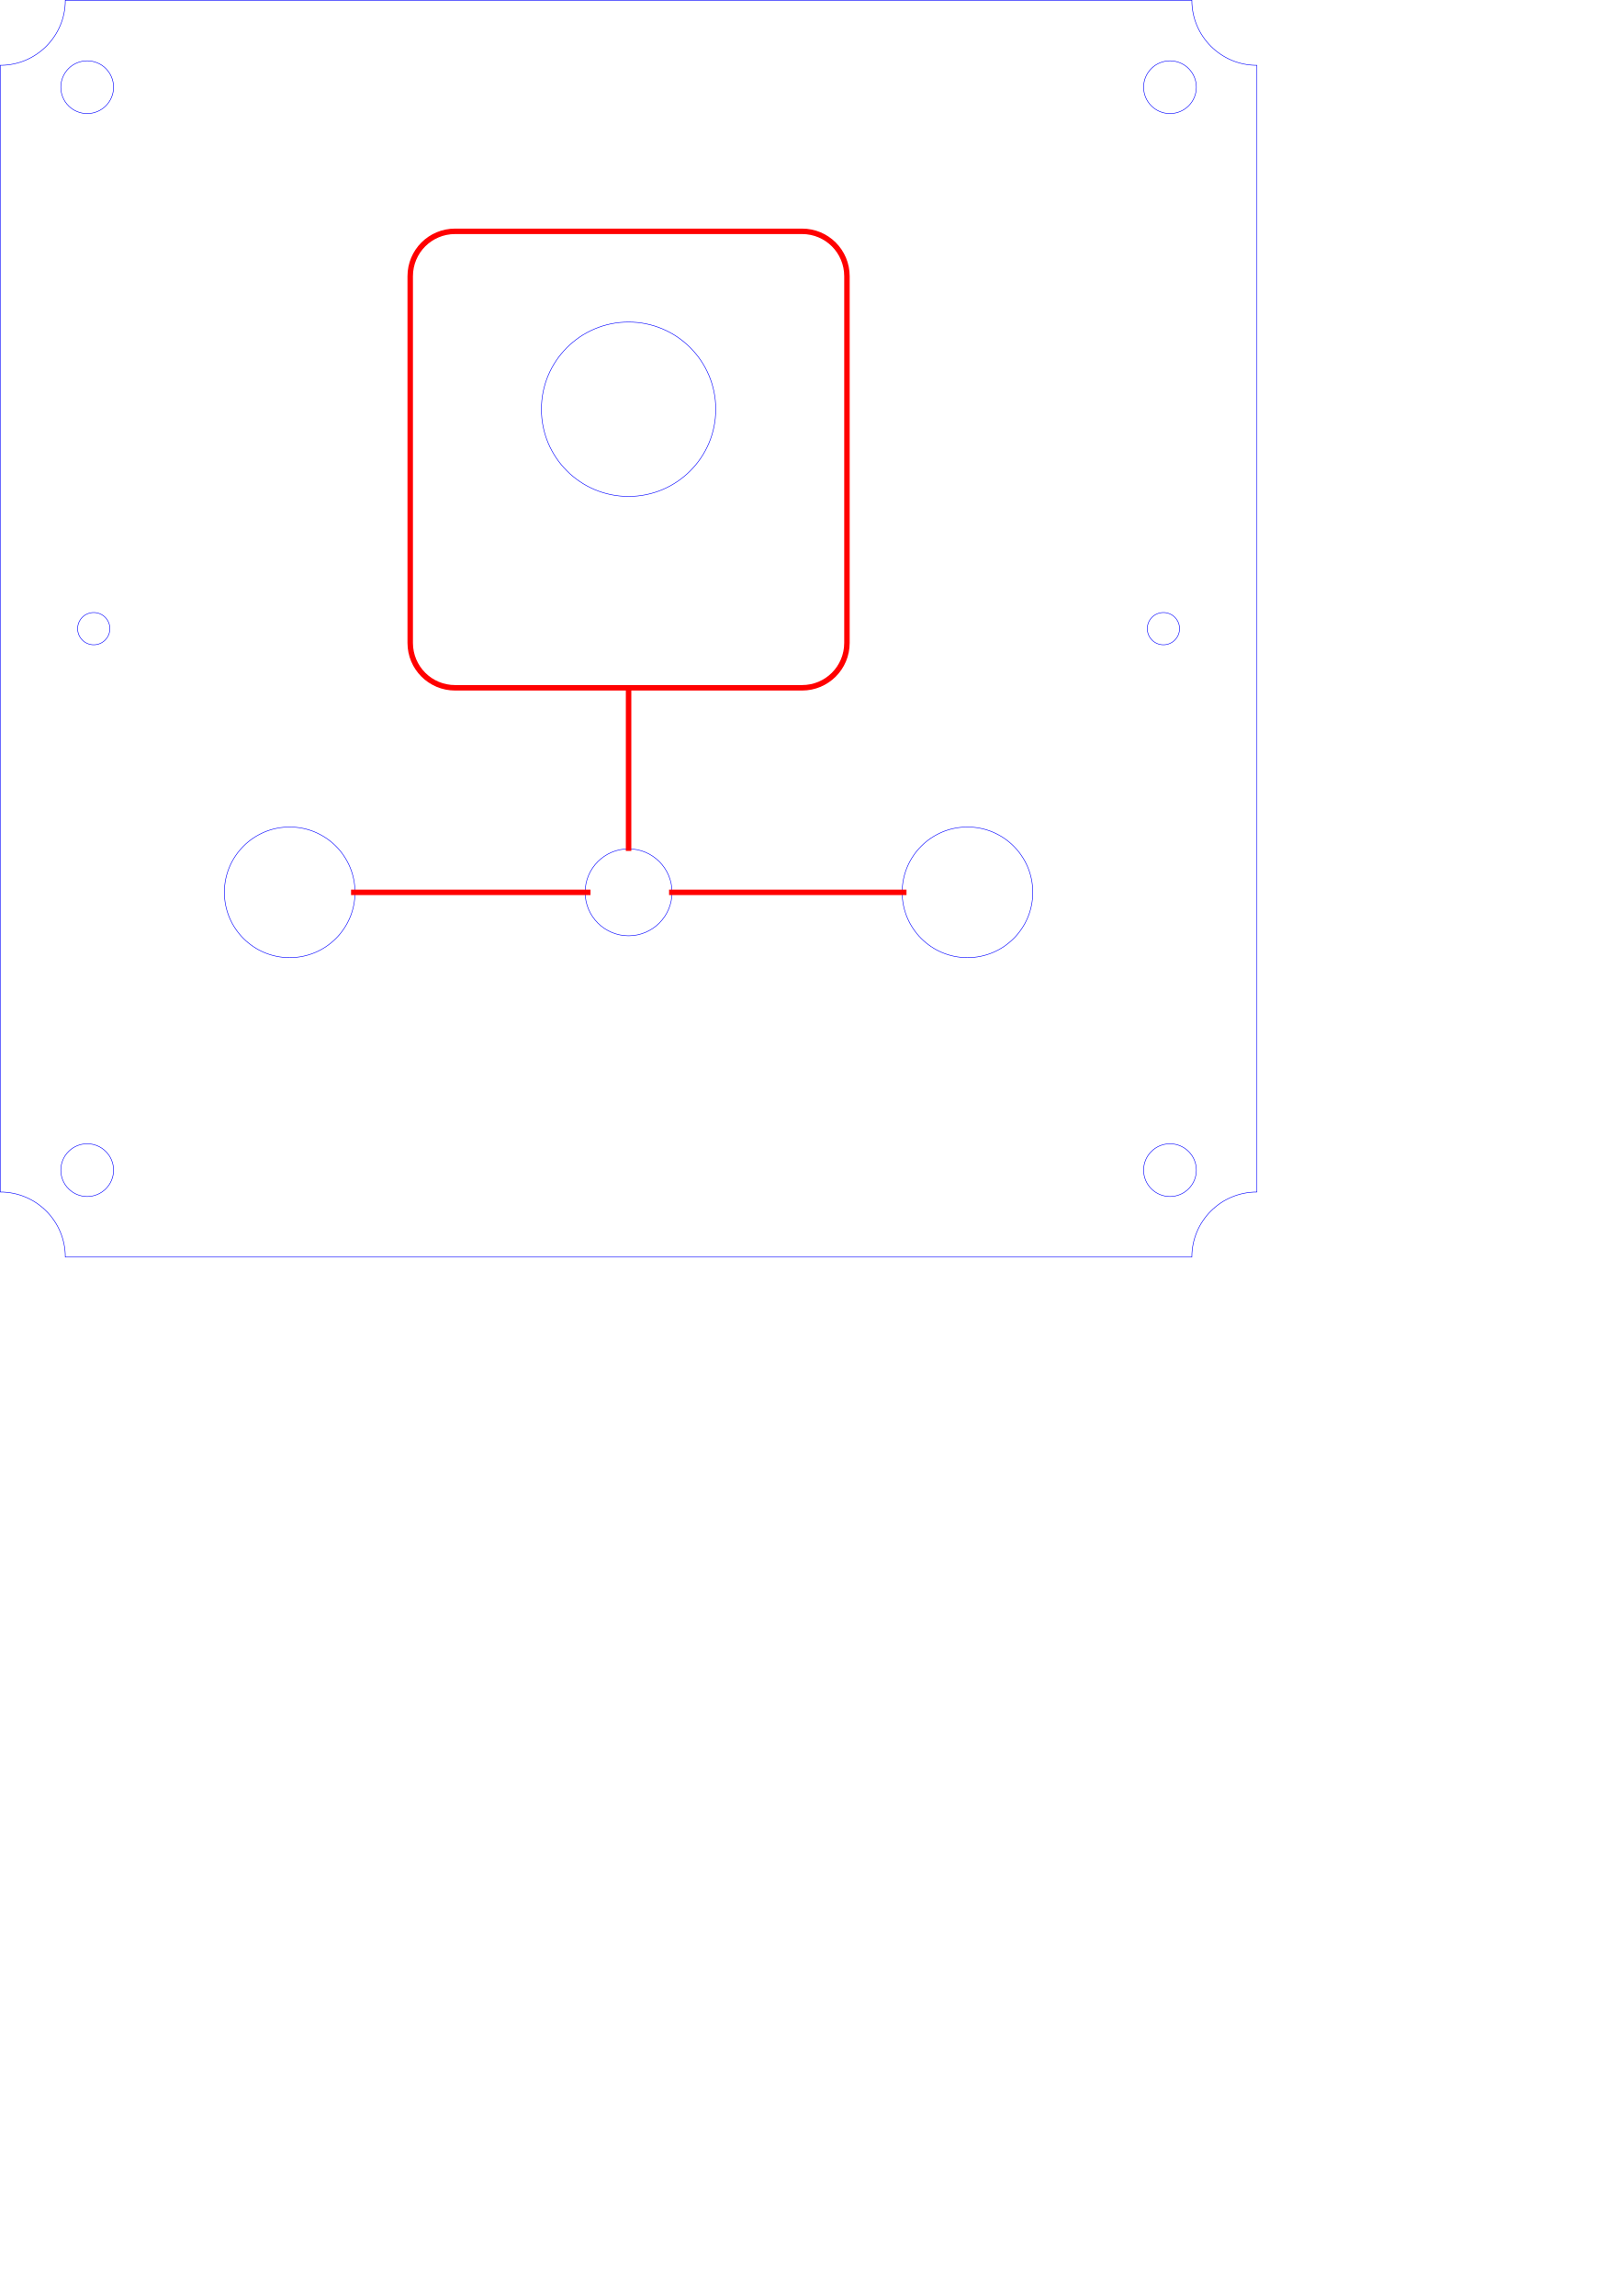
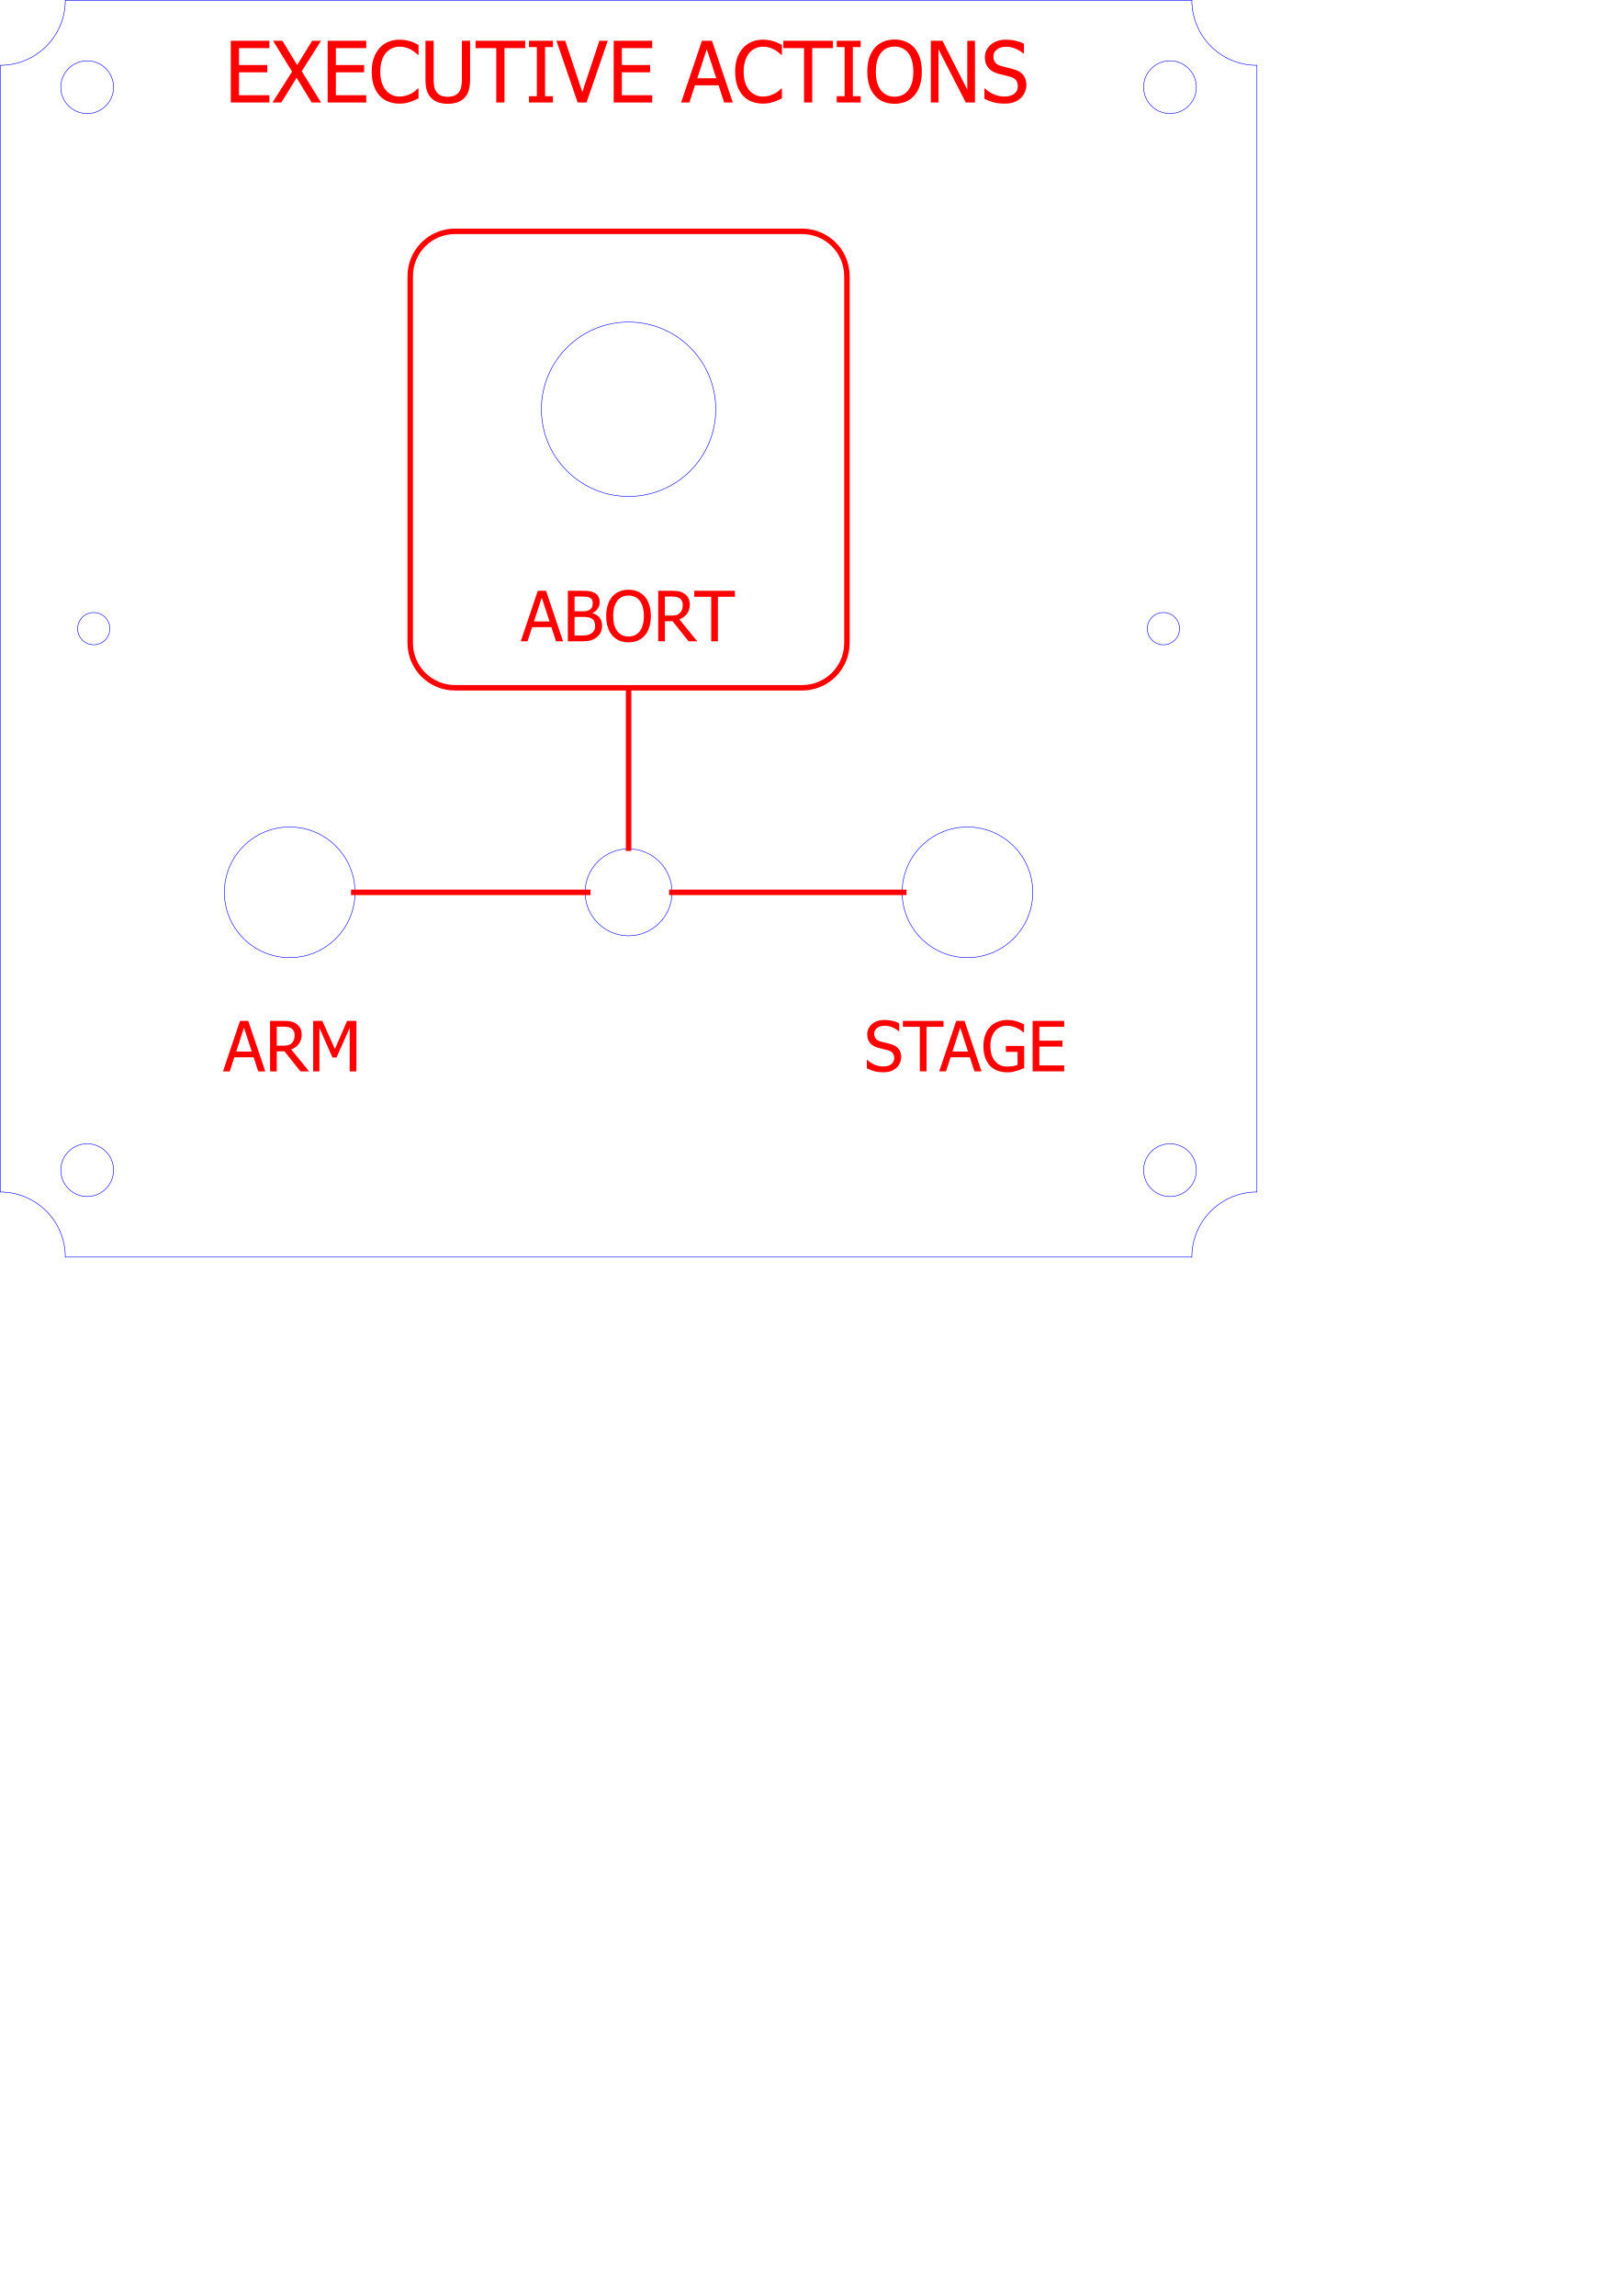
<svg xmlns="http://www.w3.org/2000/svg" width="148mm" height="210mm" viewBox="0 0 148 210" version="1.1" id="svg8">
  <defs id="defs2">
    <rect x="145.389" y="-153.356" width="47.89" height="16.272" id="rect975" />
    <rect x="145.389" y="-153.356" width="47.89" height="16.272" id="rect975-3" />
    <rect x="145.389" y="-153.356" width="47.89" height="16.272" id="rect988" />
    <rect x="145.389" y="-153.356" width="47.89" height="16.272" id="rect975-3-8" />
    <rect x="145.389" y="-153.356" width="47.89" height="16.272" id="rect1024" />
    <rect x="145.389" y="-153.356" width="47.89" height="16.272" id="rect975-2" />
    <rect x="145.389" y="-153.356" width="47.89" height="16.272" id="rect893" />
    <rect x="145.389" y="-153.356" width="47.89" height="16.272" id="rect975-3-4" />
    <rect x="145.389" y="-153.356" width="47.89" height="16.272" id="rect896" />
    <rect x="145.389" y="-153.356" width="47.89" height="16.272" id="rect975-3-8-8" />
    <rect x="145.389" y="-153.356" width="47.89" height="16.272" id="rect899" />
  </defs>
  <g id="layer1" transform="translate(0,351)">
    <g id="g1">
      <g id="g2" transform="translate(-146.8572,-4.865)" style="fill:none">
-         <circle style="display:inline;fill:none;fill-opacity:1;stroke:#0000ff;stroke-width:0.05;stroke-linejoin:miter;stroke-miterlimit:4;stroke-dasharray:none" id="path1776-4-3-1-7-4-6-8-5-7-2-4-8-9-0-7-2" cx="-154.833" cy="338.16" transform="scale(-1)" r="2.412" />
-         <circle style="display:inline;fill:none;fill-opacity:1;stroke:#0000ff;stroke-width:0.05;stroke-linejoin:miter;stroke-miterlimit:4;stroke-dasharray:none" id="path1776-4-3-1-7-4-6-8-5-7-2-4-8-9-0-7-2-2" cx="-253.882" cy="338.16" transform="scale(-1)" r="2.412" />
-         <circle style="display:inline;fill:none;fill-opacity:1;stroke:#0000ff;stroke-width:0.05;stroke-linejoin:miter;stroke-miterlimit:4;stroke-dasharray:none" id="path1776-4-3-1-7-4-6-8-5-7-2-4-8-9-0-7-2-7" cx="-154.833" cy="239.11" transform="scale(-1)" r="2.412" />
-         <circle style="display:inline;fill:none;fill-opacity:1;stroke:#0000ff;stroke-width:0.05;stroke-linejoin:miter;stroke-miterlimit:4;stroke-dasharray:none" id="path1776-4-3-1-7-4-6-8-5-7-2-4-8-9-0-7-2-0" cx="-253.882" cy="239.11" transform="scale(-1)" r="2.412" />
+         <path id="path1776-4-3-1-7-4-6-8-5-7-2-4-8-9-0-7-2" style="display:inline;stroke:#0000ff;stroke-width:0.05" transform="scale(-1)" d="m -152.42,338.16 a 2.412,2.412 0 0 1 -2.412,2.413 2.412,2.412 0 0 1 -2.413,-2.413 2.412,2.412 0 0 1 2.413,-2.413 2.412,2.412 0 0 1 2.412,2.413 z" />
+         <path id="path1776-4-3-1-7-4-6-8-5-7-2-4-8-9-0-7-2-2" style="display:inline;stroke:#0000ff;stroke-width:0.05" transform="scale(-1)" d="m -251.47,338.16 a 2.412,2.412 0 0 1 -2.412,2.413 2.412,2.412 0 0 1 -2.413,-2.413 2.412,2.412 0 0 1 2.413,-2.413 2.412,2.412 0 0 1 2.412,2.413 z" />
+         <path id="path1776-4-3-1-7-4-6-8-5-7-2-4-8-9-0-7-2-7" style="display:inline;stroke:#0000ff;stroke-width:0.05" transform="scale(-1)" d="m -152.42,239.11 a 2.412,2.412 0 0 1 -2.412,2.413 2.412,2.412 0 0 1 -2.413,-2.413 2.412,2.412 0 0 1 2.413,-2.413 2.412,2.412 0 0 1 2.412,2.413 z" />
+         <path id="path1776-4-3-1-7-4-6-8-5-7-2-4-8-9-0-7-2-0" style="display:inline;stroke:#0000ff;stroke-width:0.05" transform="scale(-1)" d="m -251.47,239.11 a 2.412,2.412 0 0 1 -2.413,2.413 2.412,2.412 0 0 1 -2.412,-2.413 2.412,2.412 0 0 1 2.412,-2.413 2.412,2.412 0 0 1 2.413,2.413 z" />
      </g>
-       <flowRoot xml:space="preserve" id="flowRoot1756" style="font-style:normal;font-variant:normal;font-weight:normal;font-stretch:normal;font-size:40px;line-height:1.25;font-family:Tahoma;-inkscape-font-specification:'Tahoma, Normal';font-variant-ligatures:normal;font-variant-caps:normal;font-variant-numeric:normal;font-feature-settings:normal;text-align:start;letter-spacing:0px;word-spacing:0px;writing-mode:lr-tb;text-anchor:start;fill:#000000;fill-opacity:1;stroke:none;stroke-width:0;stroke-miterlimit:4;stroke-dasharray:none" transform="matrix(0.2645833,0,0,0.2645833,-54.07225,-472.76)">
-         <flowRegion id="flowRegion1758" style="font-style:normal;font-variant:normal;font-weight:normal;font-stretch:normal;font-size:40px;font-family:Tahoma;-inkscape-font-specification:'Tahoma, Normal';font-variant-ligatures:normal;font-variant-caps:normal;font-variant-numeric:normal;font-feature-settings:normal;text-align:start;writing-mode:lr-tb;text-anchor:start;stroke-width:0;stroke-miterlimit:4;stroke-dasharray:none">
-           <rect id="rect1760" width="342" height="48" x="282" y="459.134" style="font-style:normal;font-variant:normal;font-weight:normal;font-stretch:normal;font-size:40px;font-family:Tahoma;-inkscape-font-specification:'Tahoma, Normal';font-variant-ligatures:normal;font-variant-caps:normal;font-variant-numeric:normal;font-feature-settings:normal;text-align:start;writing-mode:lr-tb;text-anchor:start;stroke-width:0;stroke-miterlimit:4;stroke-dasharray:none" />
-         </flowRegion>
-         <flowPara id="flowPara1762" style="font-style:normal;font-variant:normal;font-weight:normal;font-stretch:normal;font-size:29.333px;font-family:Tahoma;-inkscape-font-specification:'Tahoma, Normal';font-variant-ligatures:normal;font-variant-caps:normal;font-variant-numeric:normal;font-feature-settings:normal;text-align:start;writing-mode:lr-tb;text-anchor:start;fill:#ff0000;stroke-width:0;stroke-miterlimit:4;stroke-dasharray:none">EXECUTIVE ACTIONS</flowPara>
-       </flowRoot>
-       <circle style="display:inline;fill:none;fill-opacity:1;stroke:#0000ff;stroke-width:0.05;stroke-linejoin:miter;stroke-miterlimit:4;stroke-dasharray:none" id="path903-0-7" cx="26.5" cy="-269.385" r="5.975" />
-       <circle style="display:inline;fill:none;fill-opacity:1;stroke:#0000ff;stroke-width:0.05;stroke-linejoin:miter;stroke-miterlimit:4;stroke-dasharray:none" id="path903-0-7-1" cx="88.5" cy="-269.385" r="5.975" />
-       <circle style="display:inline;fill:none;fill-opacity:1;stroke:#0000ff;stroke-width:0.05;stroke-linejoin:miter;stroke-miterlimit:4;stroke-dasharray:none" id="path903-0-7-7" cx="57.5" cy="-269.385" r="3.975" />
-       <circle style="display:inline;fill:none;fill-opacity:1;stroke:#0000ff;stroke-width:0.05;stroke-linejoin:miter;stroke-miterlimit:4;stroke-dasharray:none" id="path903-0-7-1-0" cx="57.5" cy="-313.569" r="7.975" />
+       <path style="font-size:29.333px;line-height:1.25;font-family:Tahoma;-inkscape-font-specification:'Tahoma, Normal';letter-spacing:0px;word-spacing:0px;fill:#ff0000;stroke-width:0" d="m 284.163,495.628 v -21.327 h 13.335 v 2.521 h -10.499 v 5.844 h 9.783 v 2.521 h -9.783 v 7.921 h 10.499 v 2.521 z m 31.21,0 h -3.251 l -5.199,-8.536 -5.285,8.536 h -3.065 l 6.775,-10.671 -6.574,-10.656 h 3.237 l 5.099,8.379 5.171,-8.379 h 3.079 l -6.674,10.513 z m 2.277,0 v -21.327 h 13.335 v 2.521 h -10.499 v 5.844 h 9.783 v 2.521 h -9.783 v 7.921 h 10.499 v 2.521 z m 24.793,0.387 q -2.091,0 -3.853,-0.702 -1.747,-0.702 -3.022,-2.091 -1.275,-1.389 -1.977,-3.466 -0.702,-2.077 -0.702,-4.77 0,-2.678 0.673,-4.669 0.688,-1.991 1.991,-3.466 1.275,-1.432 3.022,-2.177 1.747,-0.759 3.91,-0.759 1.074,0 2.005,0.158 0.945,0.158 1.747,0.401 0.688,0.215 1.404,0.544 0.73,0.315 1.432,0.702 v 3.423 h -0.229 q -0.372,-0.344 -0.96,-0.831 -0.587,-0.487 -1.432,-0.96 -0.816,-0.444 -1.776,-0.73 -0.96,-0.286 -2.22,-0.286 -1.361,0 -2.578,0.559 -1.217,0.559 -2.134,1.647 -0.902,1.089 -1.404,2.736 -0.501,1.647 -0.501,3.71 0,2.191 0.53,3.781 0.53,1.576 1.447,2.664 0.888,1.06 2.091,1.604 1.203,0.53 2.549,0.53 1.232,0 2.277,-0.301 1.046,-0.301 1.862,-0.759 0.788,-0.444 1.361,-0.902 0.573,-0.473 0.902,-0.802 h 0.215 v 3.38 q -0.702,0.329 -1.332,0.63 -0.616,0.301 -1.504,0.587 -0.931,0.301 -1.733,0.458 -0.788,0.158 -2.062,0.158 z m 16.729,0.057 q -1.876,0 -3.28,-0.487 -1.404,-0.501 -2.392,-1.475 -1.117,-1.117 -1.576,-2.664 -0.458,-1.561 -0.458,-3.839 v -13.306 h 2.836 v 13.306 q 0,1.475 0.186,2.492 0.186,1.003 0.73,1.805 0.573,0.859 1.547,1.303 0.988,0.444 2.406,0.444 1.332,0 2.363,-0.444 1.031,-0.444 1.604,-1.303 0.53,-0.816 0.716,-1.805 0.201,-0.988 0.201,-2.421 v -13.378 h 2.836 v 13.306 q 0,2.22 -0.458,3.81 -0.444,1.59 -1.576,2.693 -1.017,0.988 -2.378,1.475 -1.346,0.487 -3.309,0.487 z m 16.772,-0.444 v -18.806 h -7.161 v -2.521 h 17.159 v 2.521 h -7.161 v 18.806 z m 19.594,0 h -8.279 v -2.177 h 2.721 v -16.973 h -2.721 v -2.177 h 8.279 v 2.177 h -2.721 v 16.973 h 2.721 z m 18.949,-21.327 -7.333,21.327 h -3.065 l -7.333,-21.327 h 3.036 l 5.901,17.703 5.901,-17.703 z m 2.048,21.327 v -21.327 h 13.335 v 2.521 h -10.499 v 5.844 h 9.783 v 2.521 h -9.783 v 7.921 h 10.499 v 2.521 z m 23.318,0 7.19,-21.327 h 3.495 l 7.19,21.327 h -2.993 l -1.934,-5.958 h -8.15 l -1.934,5.958 z m 12.16,-8.379 -3.294,-10.055 -3.28,10.055 z m 16.07,8.766 q -2.091,0 -3.853,-0.702 -1.747,-0.702 -3.022,-2.091 -1.275,-1.389 -1.977,-3.466 -0.702,-2.077 -0.702,-4.77 0,-2.678 0.673,-4.669 0.688,-1.991 1.991,-3.466 1.275,-1.432 3.022,-2.177 1.747,-0.759 3.91,-0.759 1.074,0 2.005,0.158 0.945,0.158 1.747,0.401 0.688,0.215 1.404,0.544 0.73,0.315 1.432,0.702 v 3.423 h -0.229 q -0.372,-0.344 -0.96,-0.831 -0.587,-0.487 -1.432,-0.96 -0.816,-0.444 -1.776,-0.73 -0.96,-0.286 -2.22,-0.286 -1.361,0 -2.578,0.559 -1.217,0.559 -2.134,1.647 -0.902,1.089 -1.404,2.736 -0.501,1.647 -0.501,3.71 0,2.191 0.53,3.781 0.53,1.576 1.447,2.664 0.888,1.06 2.091,1.604 1.203,0.53 2.549,0.53 1.232,0 2.277,-0.301 1.046,-0.301 1.862,-0.759 0.788,-0.444 1.361,-0.902 0.573,-0.473 0.902,-0.802 h 0.215 v 3.38 q -0.702,0.329 -1.332,0.63 -0.616,0.301 -1.504,0.587 -0.931,0.301 -1.733,0.458 -0.788,0.158 -2.062,0.158 z m 14.266,-0.387 v -18.806 h -7.161 v -2.521 h 17.159 v 2.521 h -7.161 v 18.806 z m 19.594,0 h -8.279 v -2.177 h 2.721 v -16.973 h -2.721 v -2.177 h 8.279 v 2.177 h -2.721 v 16.973 h 2.721 z m 18.577,-18.878 q 1.217,1.404 1.891,3.48 0.673,2.077 0.673,4.741 0,2.592 -0.659,4.684 -0.659,2.091 -1.905,3.509 -1.303,1.49 -3.051,2.206 -1.733,0.702 -3.824,0.702 -2.163,0 -3.896,-0.73 -1.733,-0.73 -2.979,-2.177 -1.232,-1.418 -1.891,-3.495 -0.659,-2.077 -0.659,-4.698 0,-2.693 0.659,-4.727 0.673,-2.034 1.905,-3.495 1.232,-1.418 2.965,-2.148 1.747,-0.745 3.896,-0.745 2.177,0 3.924,0.759 1.747,0.759 2.951,2.134 z m -0.387,8.221 q 0,-2.12 -0.458,-3.753 -0.458,-1.633 -1.289,-2.707 -0.845,-1.103 -2.048,-1.647 -1.189,-0.559 -2.678,-0.559 -1.547,0 -2.707,0.544 -1.146,0.53 -2.034,1.661 -0.845,1.089 -1.303,2.736 -0.444,1.647 -0.444,3.724 0,4.197 1.762,6.431 1.762,2.22 4.727,2.22 2.965,0 4.712,-2.22 1.762,-2.234 1.762,-6.431 z m 21.312,10.656 h -3.18 l -9.424,-18.391 v 18.391 h -2.65 v -21.327 h 4.025 l 8.579,16.887 v -16.887 h 2.65 z m 10.27,0.387 q -2.32,0 -3.953,-0.473 -1.618,-0.487 -3.051,-1.189 v -3.552 h 0.201 q 1.404,1.318 3.18,2.048 1.776,0.716 3.423,0.716 2.349,0 3.552,-0.974 1.203,-0.988 1.203,-2.592 0,-1.275 -0.63,-2.077 -0.63,-0.802 -2.005,-1.189 -0.988,-0.286 -1.805,-0.473 -0.816,-0.186 -2.048,-0.501 -1.103,-0.286 -1.977,-0.73 -0.874,-0.444 -1.547,-1.16 -0.659,-0.702 -1.031,-1.647 -0.358,-0.96 -0.358,-2.206 0,-2.592 2.02,-4.34 2.02,-1.762 5.156,-1.762 1.79,0 3.38,0.358 1.604,0.358 2.965,1.017 v 3.395 h -0.215 q -1.017,-0.931 -2.607,-1.618 -1.59,-0.702 -3.337,-0.702 -1.977,0 -3.194,0.931 -1.217,0.917 -1.217,2.421 0,1.361 0.716,2.163 0.716,0.802 2.077,1.174 0.902,0.243 2.206,0.559 1.303,0.301 2.163,0.559 2.206,0.673 3.223,2.034 1.017,1.361 1.017,3.352 0,1.246 -0.516,2.464 -0.501,1.217 -1.418,2.062 -1.031,0.931 -2.335,1.432 -1.289,0.501 -3.237,0.501 z" id="flowRoot1756" transform="matrix(0.2645833,0,0,0.2645833,-54.07225,-472.76)" aria-label="EXECUTIVE ACTIONS" />
+       <path id="path903-0-7" style="display:inline;fill:none;stroke:#0000ff;stroke-width:0.05" d="m 32.475,-269.385 a 5.975,5.975 0 0 1 -5.975,5.975 5.975,5.975 0 0 1 -5.975,-5.975 5.975,5.975 0 0 1 5.975,-5.975 5.975,5.975 0 0 1 5.975,5.975 z" />
+       <path id="path903-0-7-1" style="display:inline;fill:none;stroke:#0000ff;stroke-width:0.05" d="m 94.475,-269.385 a 5.975,5.975 0 0 1 -5.975,5.975 5.975,5.975 0 0 1 -5.975,-5.975 5.975,5.975 0 0 1 5.975,-5.975 5.975,5.975 0 0 1 5.975,5.975 z" />
+       <path id="path903-0-7-7" style="display:inline;fill:none;stroke:#0000ff;stroke-width:0.05" d="m 61.475,-269.385 a 3.975,3.975 0 0 1 -3.975,3.975 3.975,3.975 0 0 1 -3.975,-3.975 3.975,3.975 0 0 1 3.975,-3.975 3.975,3.975 0 0 1 3.975,3.975 z" />
+       <path id="path903-0-7-1-0" style="display:inline;fill:none;stroke:#0000ff;stroke-width:0.05" d="m 65.475,-313.569 a 7.975,7.975 0 0 1 -7.975,7.975 7.975,7.975 0 0 1 -7.975,-7.975 7.975,7.975 0 0 1 7.975,-7.975 7.975,7.975 0 0 1 7.975,7.975 z" />
      <path id="rect876-0" style="display:inline;fill:none;stroke:#ff0000;stroke-width:0.5;stroke-miterlimit:4;stroke-dasharray:none" d="m 41.631,-329.842 h 31.738 c 2.275,0 4.106,1.831 4.106,4.106 v 33.538 c 0,2.275 -1.831,4.106 -4.106,4.106 H 41.631 c -2.275,0 -4.106,-1.831 -4.106,-4.106 v -33.538 c 0,-2.275 1.831,-4.106 4.106,-4.106 z m 15.869,41.667 c 0,0.739 0,15.002 0,15.002 z m 3.705,18.791 c 1.07,0 21.718,0 21.718,0 z m -29.092,0 c 1.079,0 21.905,0 21.905,0 z" />
      <path id="rect1958-6-0-7-45" style="display:inline;fill:none;fill-opacity:1;stroke:#0000ff;stroke-width:0.05;stroke-linejoin:miter;stroke-miterlimit:4;stroke-dasharray:none" d="m 5.975,-350.975 a 5.95,5.95 0 0 1 -5.951,5.95 v 103.05 a 5.95,5.95 0 0 1 5.951,5.95 h 103.05 a 5.95,5.95 0 0 1 5.951,-5.95 v -103.05 a 5.95,5.95 0 0 1 -5.951,-5.95 z" />
-       <circle style="display:inline;fill:none;fill-opacity:1;stroke:#0000ff;stroke-width:0.05;stroke-linejoin:miter;stroke-miterlimit:4;stroke-dasharray:none" id="path903-9-5-1" cx="106.425" cy="-293.5" r="1.475" />
-       <circle style="display:inline;fill:none;fill-opacity:1;stroke:#0000ff;stroke-width:0.05;stroke-linejoin:miter;stroke-miterlimit:4;stroke-dasharray:none" id="path903-9-5-1-4" cx="8.575" cy="-293.5" r="1.475" />
-       <flowRoot xml:space="preserve" id="flowRoot1756-0" style="font-style:normal;font-variant:normal;font-weight:normal;font-stretch:normal;font-size:23.998px;line-height:1.25;font-family:Tahoma;-inkscape-font-specification:'Tahoma, Normal';font-variant-ligatures:normal;font-variant-caps:normal;font-variant-numeric:normal;font-variant-east-asian:normal;text-align:start;letter-spacing:0px;word-spacing:0px;writing-mode:lr-tb;text-anchor:start;fill:#000000;fill-opacity:1;stroke:none;stroke-width:0;stroke-miterlimit:4;stroke-dasharray:none" transform="matrix(0.2645958,0,0,0.2646198,-26.94732,-419.637)">
-         <flowRegion id="flowRegion1758-7" style="font-style:normal;font-variant:normal;font-weight:normal;font-stretch:normal;font-size:23.998px;font-family:Tahoma;-inkscape-font-specification:'Tahoma, Normal';font-variant-ligatures:normal;font-variant-caps:normal;font-variant-numeric:normal;font-variant-east-asian:normal;text-align:start;writing-mode:lr-tb;text-anchor:start;stroke-width:0;stroke-miterlimit:4;stroke-dasharray:none">
-           <rect id="rect1760-2" width="342" height="48" x="282" y="459.134" style="font-style:normal;font-variant:normal;font-weight:normal;font-stretch:normal;font-size:23.998px;font-family:Tahoma;-inkscape-font-specification:'Tahoma, Normal';font-variant-ligatures:normal;font-variant-caps:normal;font-variant-numeric:normal;text-align:start;writing-mode:lr-tb;text-anchor:start;stroke-width:0;stroke-miterlimit:4;stroke-dasharray:none;font-variant-east-asian:normal;" />
-         </flowRegion>
-         <flowPara id="flowPara1762-0" style="font-style:normal;font-variant:normal;font-weight:normal;font-stretch:normal;font-size:23.998px;font-family:Tahoma;-inkscape-font-specification:'Tahoma, Normal';font-variant-ligatures:normal;font-variant-caps:normal;font-variant-numeric:normal;font-variant-east-asian:normal;text-align:start;writing-mode:lr-tb;text-anchor:start;fill:#ff0000;stroke-width:0;stroke-miterlimit:4;stroke-dasharray:none">ABORT</flowPara>
-         <flowPara style="font-style:normal;font-variant:normal;font-weight:normal;font-stretch:normal;font-size:23.998px;font-family:Tahoma;-inkscape-font-specification:'Tahoma, Normal';font-variant-ligatures:normal;font-variant-caps:normal;font-variant-numeric:normal;font-variant-east-asian:normal;text-align:start;writing-mode:lr-tb;text-anchor:start;fill:#ff0000;stroke-width:0;stroke-miterlimit:4;stroke-dasharray:none" id="flowPara933" />
-       </flowRoot>
-       <flowRoot xml:space="preserve" id="flowRoot1756-0-9" style="font-style:normal;font-variant:normal;font-weight:normal;font-stretch:normal;font-size:23.998px;line-height:1.25;font-family:Tahoma;-inkscape-font-specification:'Tahoma, Normal';font-variant-ligatures:normal;font-variant-caps:normal;font-variant-numeric:normal;font-variant-east-asian:normal;text-align:start;letter-spacing:0px;word-spacing:0px;writing-mode:lr-tb;text-anchor:start;fill:#000000;fill-opacity:1;stroke:none;stroke-width:0;stroke-miterlimit:4;stroke-dasharray:none" transform="matrix(0.2645958,0,0,0.2646198,-54.18648,-380.2972)">
-         <flowRegion id="flowRegion1758-7-6" style="font-style:normal;font-variant:normal;font-weight:normal;font-stretch:normal;font-size:23.998px;font-family:Tahoma;-inkscape-font-specification:'Tahoma, Normal';font-variant-ligatures:normal;font-variant-caps:normal;font-variant-numeric:normal;font-variant-east-asian:normal;text-align:start;writing-mode:lr-tb;text-anchor:start;stroke-width:0;stroke-miterlimit:4;stroke-dasharray:none">
-           <rect id="rect1760-2-9" width="342" height="48" x="282" y="459.134" style="font-style:normal;font-variant:normal;font-weight:normal;font-stretch:normal;font-size:23.998px;font-family:Tahoma;-inkscape-font-specification:'Tahoma, Normal';font-variant-ligatures:normal;font-variant-caps:normal;font-variant-numeric:normal;text-align:start;writing-mode:lr-tb;text-anchor:start;stroke-width:0;stroke-miterlimit:4;stroke-dasharray:none;font-variant-east-asian:normal;" />
-         </flowRegion>
-         <flowPara style="font-style:normal;font-variant:normal;font-weight:normal;font-stretch:normal;font-size:23.998px;font-family:Tahoma;-inkscape-font-specification:'Tahoma, Normal';font-variant-ligatures:normal;font-variant-caps:normal;font-variant-numeric:normal;font-variant-east-asian:normal;text-align:start;writing-mode:lr-tb;text-anchor:start;fill:#ff0000;stroke-width:0;stroke-miterlimit:4;stroke-dasharray:none" id="flowPara939">ARM</flowPara>
-         <flowPara style="font-style:normal;font-variant:normal;font-weight:normal;font-stretch:normal;font-size:23.998px;font-family:Tahoma;-inkscape-font-specification:'Tahoma, Normal';font-variant-ligatures:normal;font-variant-caps:normal;font-variant-numeric:normal;font-variant-east-asian:normal;text-align:start;writing-mode:lr-tb;text-anchor:start;fill:#ff0000;stroke-width:0;stroke-miterlimit:4;stroke-dasharray:none" id="flowPara933-2" />
-       </flowRoot>
-       <flowRoot xml:space="preserve" id="flowRoot1756-0-9-4" style="font-style:normal;font-variant:normal;font-weight:normal;font-stretch:normal;font-size:23.998px;line-height:1.25;font-family:Tahoma;-inkscape-font-specification:'Tahoma, Normal';font-variant-ligatures:normal;font-variant-caps:normal;font-variant-numeric:normal;font-variant-east-asian:normal;text-align:start;letter-spacing:0px;word-spacing:0px;writing-mode:lr-tb;text-anchor:start;fill:#000000;fill-opacity:1;stroke:none;stroke-width:0;stroke-miterlimit:4;stroke-dasharray:none" transform="matrix(0.2645958,0,0,0.2646198,4.441787,-380.3003)">
-         <flowRegion id="flowRegion1758-7-6-9" style="font-style:normal;font-variant:normal;font-weight:normal;font-stretch:normal;font-size:23.998px;font-family:Tahoma;-inkscape-font-specification:'Tahoma, Normal';font-variant-ligatures:normal;font-variant-caps:normal;font-variant-numeric:normal;font-variant-east-asian:normal;text-align:start;writing-mode:lr-tb;text-anchor:start;stroke-width:0;stroke-miterlimit:4;stroke-dasharray:none">
-           <rect id="rect1760-2-9-3" width="342" height="48" x="282" y="459.134" style="font-style:normal;font-variant:normal;font-weight:normal;font-stretch:normal;font-size:23.998px;font-family:Tahoma;-inkscape-font-specification:'Tahoma, Normal';font-variant-ligatures:normal;font-variant-caps:normal;font-variant-numeric:normal;text-align:start;writing-mode:lr-tb;text-anchor:start;stroke-width:0;stroke-miterlimit:4;stroke-dasharray:none;font-variant-east-asian:normal;" />
-         </flowRegion>
-         <flowPara style="font-style:normal;font-variant:normal;font-weight:normal;font-stretch:normal;font-size:23.998px;font-family:Tahoma;-inkscape-font-specification:'Tahoma, Normal';font-variant-ligatures:normal;font-variant-caps:normal;font-variant-numeric:normal;font-variant-east-asian:normal;text-align:start;writing-mode:lr-tb;text-anchor:start;fill:#ff0000;stroke-width:0;stroke-miterlimit:4;stroke-dasharray:none" id="flowPara979">STAGE</flowPara>
-         <flowPara style="font-style:normal;font-variant:normal;font-weight:normal;font-stretch:normal;font-size:23.998px;font-family:Tahoma;-inkscape-font-specification:'Tahoma, Normal';font-variant-ligatures:normal;font-variant-caps:normal;font-variant-numeric:normal;font-variant-east-asian:normal;text-align:start;writing-mode:lr-tb;text-anchor:start;fill:#ff0000;stroke-width:0;stroke-miterlimit:4;stroke-dasharray:none" id="flowPara933-2-7" />
-       </flowRoot>
+       <path id="path903-9-5-1" style="display:inline;fill:none;stroke:#0000ff;stroke-width:0.05" d="m 107.9,-293.5 a 1.475,1.475 0 0 1 -1.475,1.475 1.475,1.475 0 0 1 -1.475,-1.475 1.475,1.475 0 0 1 1.475,-1.475 1.475,1.475 0 0 1 1.475,1.475 z" />
+       <path id="path903-9-5-1-4" style="display:inline;fill:none;stroke:#0000ff;stroke-width:0.05" d="m 10.05,-293.5 a 1.475,1.475 0 0 1 -1.475,1.475 1.475,1.475 0 0 1 -1.475,-1.475 1.475,1.475 0 0 1 1.475,-1.475 1.475,1.475 0 0 1 1.475,1.475 z" />
+       <path style="font-size:23.998px;line-height:1.25;font-family:Tahoma;-inkscape-font-specification:'Tahoma, Normal';letter-spacing:0px;word-spacing:0px;fill:#ff0000;stroke-width:0" d="m 281.883,481.029 5.882,-17.448 h 2.859 l 5.882,17.448 h -2.449 l -1.582,-4.875 h -6.667 l -1.582,4.875 z m 9.948,-6.855 -2.695,-8.226 -2.683,8.226 z m 18.162,1.5 q 0,1.301 -0.492,2.297 -0.492,0.996 -1.324,1.64 -0.984,0.773 -2.109,1.101 -1.125,0.316 -2.906,0.316 h -5.003 v -17.448 h 4.628 q 1.863,0 2.789,0.129 0.937,0.117 1.793,0.574 0.937,0.504 1.371,1.324 0.434,0.809 0.434,1.91 0,1.23 -0.656,2.203 -0.644,0.973 -1.793,1.523 v 0.094 q 1.558,0.422 2.414,1.547 0.855,1.113 0.855,2.789 z m -3.234,-7.827 q 0,-0.633 -0.211,-1.09 -0.211,-0.469 -0.68,-0.738 -0.562,-0.316 -1.254,-0.387 -0.691,-0.07 -1.91,-0.07 h -2.226 v 5.109 h 2.636 q 1.09,0 1.605,-0.105 0.516,-0.117 1.066,-0.469 0.527,-0.34 0.75,-0.891 0.223,-0.551 0.223,-1.359 z m 0.82,7.921 q 0,-0.984 -0.281,-1.617 -0.281,-0.644 -1.137,-1.09 -0.551,-0.293 -1.207,-0.375 -0.644,-0.082 -1.84,-0.082 h -2.636 v 6.445 h 1.887 q 1.523,0 2.402,-0.141 0.879,-0.141 1.547,-0.598 0.656,-0.457 0.961,-1.031 0.305,-0.586 0.305,-1.512 z m 17.178,-10.183 q 0.996,1.148 1.547,2.847 0.551,1.699 0.551,3.879 0,2.121 -0.539,3.832 -0.539,1.711 -1.558,2.871 -1.066,1.219 -2.496,1.805 -1.418,0.574 -3.129,0.574 -1.769,0 -3.187,-0.598 -1.418,-0.598 -2.437,-1.781 -1.008,-1.16 -1.547,-2.859 -0.539,-1.699 -0.539,-3.843 0,-2.203 0.539,-3.867 0.551,-1.664 1.558,-2.859 1.008,-1.16 2.426,-1.758 1.43,-0.609 3.187,-0.609 1.781,0 3.211,0.621 1.43,0.621 2.414,1.746 z m -0.316,6.726 q 0,-1.734 -0.375,-3.07 -0.375,-1.336 -1.055,-2.215 -0.691,-0.902 -1.676,-1.348 -0.973,-0.457 -2.191,-0.457 -1.266,0 -2.215,0.445 -0.937,0.434 -1.664,1.359 -0.691,0.891 -1.066,2.238 -0.363,1.348 -0.363,3.047 0,3.433 1.441,5.261 1.441,1.816 3.867,1.816 2.426,0 3.855,-1.816 1.441,-1.828 1.441,-5.261 z m 18.467,8.718 h -3.011 l -5.531,-6.937 h -2.648 v 6.937 h -2.32 v -17.448 h 4.5 q 1.5,0 2.508,0.164 1.019,0.164 1.933,0.762 0.914,0.586 1.441,1.512 0.539,0.926 0.539,2.297 0,1.922 -0.973,3.211 -0.973,1.289 -2.648,1.91 z m -5.015,-12.538 q 0,-0.762 -0.27,-1.348 -0.27,-0.598 -0.832,-0.973 -0.492,-0.328 -1.148,-0.457 -0.656,-0.141 -1.629,-0.141 h -2.297 v 6.585 h 2.039 q 0.996,0 1.793,-0.176 0.797,-0.176 1.359,-0.727 0.504,-0.492 0.738,-1.172 0.246,-0.68 0.246,-1.594 z m 9.831,12.538 v -15.385 h -5.859 v -2.062 h 14.038 v 2.062 h -5.859 v 15.385 z" id="flowRoot1756-0" transform="matrix(0.2645958,0,0,0.2646198,-26.94732,-419.637)" aria-label="ABORT&#10;" />
+       <path style="font-size:23.998px;line-height:1.25;font-family:Tahoma;-inkscape-font-specification:'Tahoma, Normal';letter-spacing:0px;word-spacing:0px;fill:#ff0000;stroke-width:0" d="m 281.883,481.029 5.882,-17.448 h 2.859 l 5.882,17.448 h -2.449 l -1.582,-4.875 h -6.667 l -1.582,4.875 z m 9.948,-6.855 -2.695,-8.226 -2.683,8.226 z m 19.838,6.855 h -3.011 l -5.531,-6.937 h -2.648 v 6.937 h -2.32 v -17.448 h 4.5 q 1.5,0 2.508,0.164 1.019,0.164 1.933,0.762 0.914,0.586 1.441,1.512 0.539,0.926 0.539,2.297 0,1.922 -0.973,3.211 -0.973,1.289 -2.648,1.91 z m -5.015,-12.538 q 0,-0.762 -0.27,-1.348 -0.27,-0.598 -0.832,-0.973 -0.492,-0.328 -1.148,-0.457 -0.656,-0.141 -1.629,-0.141 h -2.297 v 6.585 h 2.039 q 0.996,0 1.793,-0.176 0.797,-0.176 1.359,-0.727 0.504,-0.492 0.738,-1.172 0.246,-0.68 0.246,-1.594 z m 21.35,12.538 h -2.32 v -15.034 l -4.546,10.23 h -1.406 l -4.511,-10.23 v 15.034 h -2.168 v -17.448 h 3.164 l 4.359,9.714 4.207,-9.714 h 3.222 z" id="flowRoot1756-0-9" transform="matrix(0.2645958,0,0,0.2646198,-54.18648,-380.2972)" aria-label="ARM&#10;" />
+       <path style="font-size:23.998px;line-height:1.25;font-family:Tahoma;-inkscape-font-specification:'Tahoma, Normal';letter-spacing:0px;word-spacing:0px;fill:#ff0000;stroke-width:0" d="m 288.632,481.345 q -1.898,0 -3.234,-0.387 -1.324,-0.398 -2.496,-0.973 v -2.906 h 0.164 q 1.148,1.078 2.601,1.676 1.453,0.586 2.801,0.586 1.922,0 2.906,-0.797 0.984,-0.809 0.984,-2.121 0,-1.043 -0.516,-1.699 -0.516,-0.656 -1.64,-0.973 -0.809,-0.234 -1.476,-0.387 -0.668,-0.152 -1.676,-0.41 -0.902,-0.234 -1.617,-0.598 -0.715,-0.363 -1.266,-0.949 -0.539,-0.574 -0.844,-1.348 -0.293,-0.785 -0.293,-1.805 0,-2.121 1.652,-3.55 1.652,-1.441 4.218,-1.441 1.465,0 2.765,0.293 1.312,0.293 2.426,0.832 v 2.777 h -0.176 q -0.832,-0.762 -2.133,-1.324 -1.301,-0.574 -2.73,-0.574 -1.617,0 -2.613,0.762 -0.996,0.75 -0.996,1.98 0,1.113 0.586,1.769 0.586,0.656 1.699,0.961 0.738,0.199 1.805,0.457 1.066,0.246 1.769,0.457 1.805,0.551 2.636,1.664 0.832,1.113 0.832,2.742 0,1.019 -0.422,2.015 -0.41,0.996 -1.16,1.687 -0.844,0.762 -1.91,1.172 -1.055,0.41 -2.648,0.41 z m 12.585,-0.316 v -15.385 h -5.859 v -2.062 h 14.038 v 2.062 h -5.859 v 15.385 z m 6.703,0 5.882,-17.448 h 2.859 l 5.882,17.448 h -2.449 l -1.582,-4.875 h -6.667 l -1.582,4.875 z m 9.948,-6.855 -2.695,-8.226 -2.683,8.226 z m 13.628,7.195 q -1.851,0 -3.386,-0.562 -1.535,-0.562 -2.636,-1.711 -1.101,-1.16 -1.687,-2.871 -0.586,-1.711 -0.586,-3.937 0,-2.109 0.586,-3.773 0.598,-1.676 1.699,-2.859 1.066,-1.148 2.625,-1.769 1.558,-0.621 3.41,-0.621 0.879,0 1.687,0.129 0.809,0.129 1.547,0.352 0.586,0.176 1.301,0.492 0.727,0.305 1.172,0.527 v 2.801 h -0.199 q -0.434,-0.387 -0.902,-0.727 -0.457,-0.352 -1.301,-0.75 -0.703,-0.352 -1.617,-0.586 -0.914,-0.234 -1.969,-0.234 -2.519,0 -4.078,1.898 -1.547,1.898 -1.547,5.05 0,1.758 0.41,3.07 0.41,1.312 1.183,2.226 0.75,0.902 1.805,1.383 1.066,0.469 2.39,0.469 0.984,0 1.957,-0.141 0.973,-0.141 1.64,-0.422 v -4.511 h -4.031 v -2.039 h 6.328 v 7.616 q -0.445,0.199 -1.195,0.504 -0.738,0.305 -1.383,0.48 -0.855,0.258 -1.547,0.387 -0.691,0.129 -1.676,0.129 z m 8.718,-0.34 v -17.448 h 10.909 v 2.062 h -8.589 v 4.781 h 8.003 v 2.062 h -8.003 v 6.48 h 8.589 v 2.062 z" id="flowRoot1756-0-9-4" transform="matrix(0.2645958,0,0,0.2646198,4.441787,-380.3003)" aria-label="STAGE&#10;" />
    </g>
  </g>
</svg>
